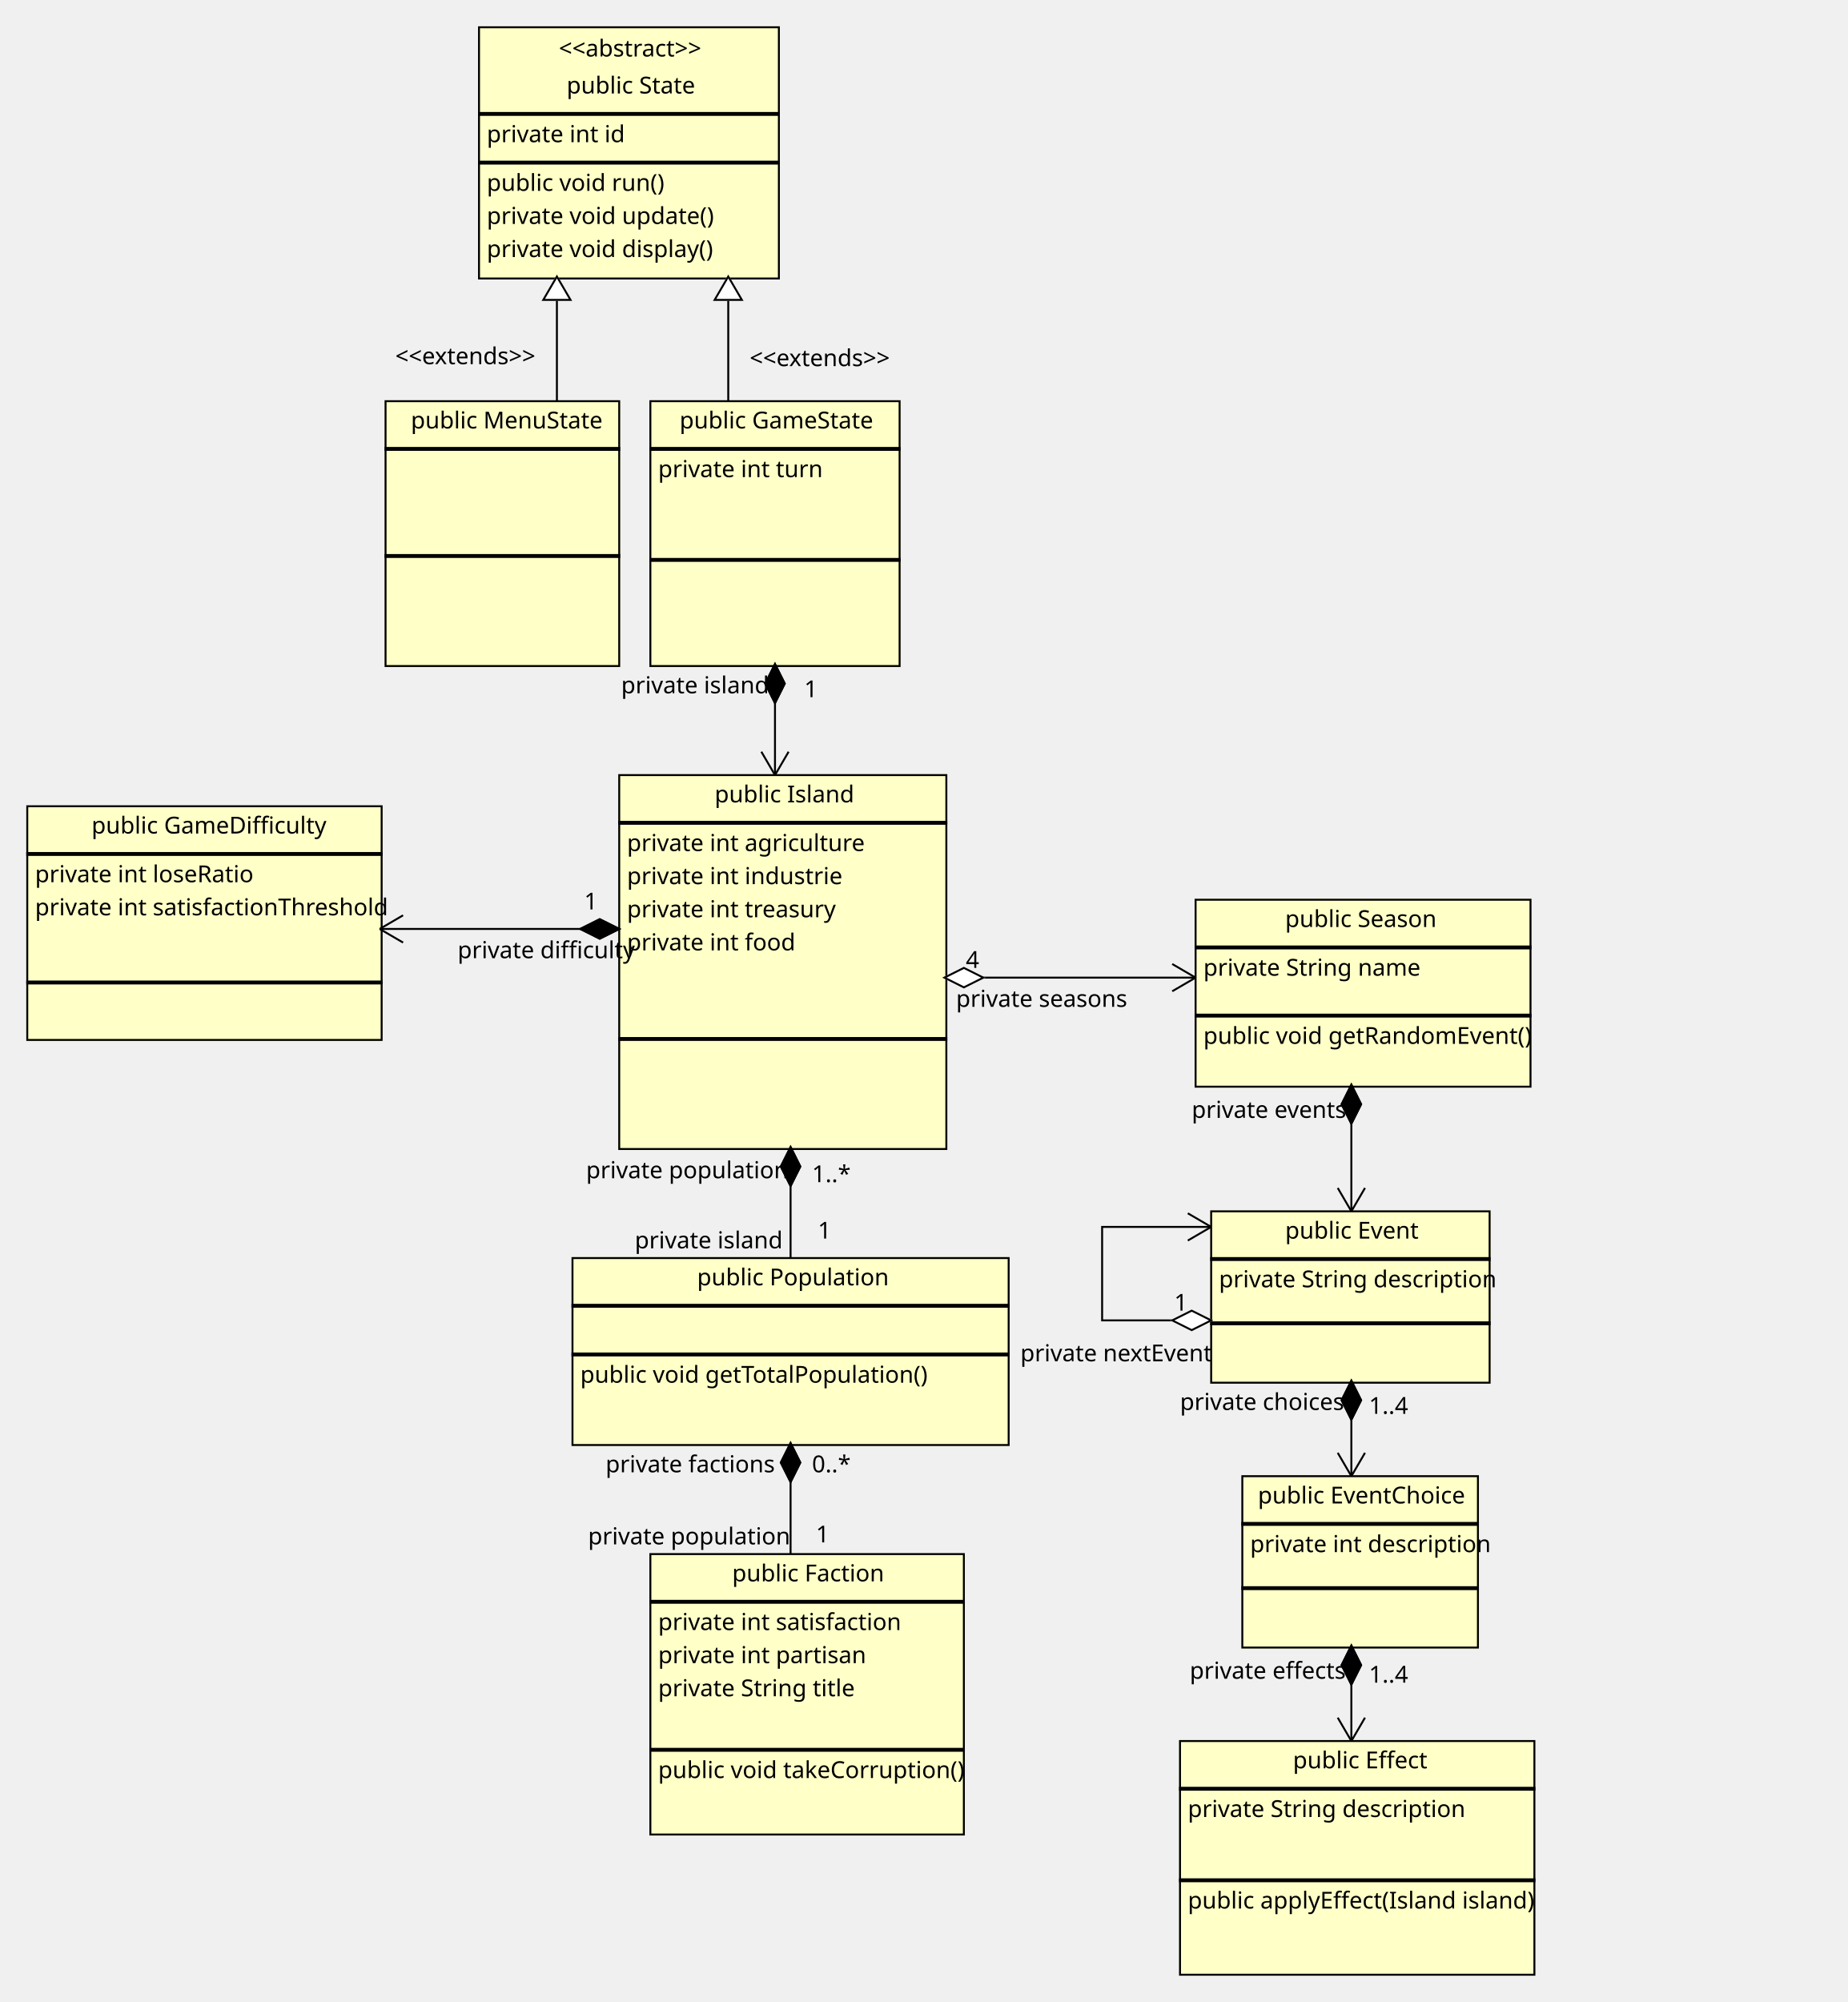
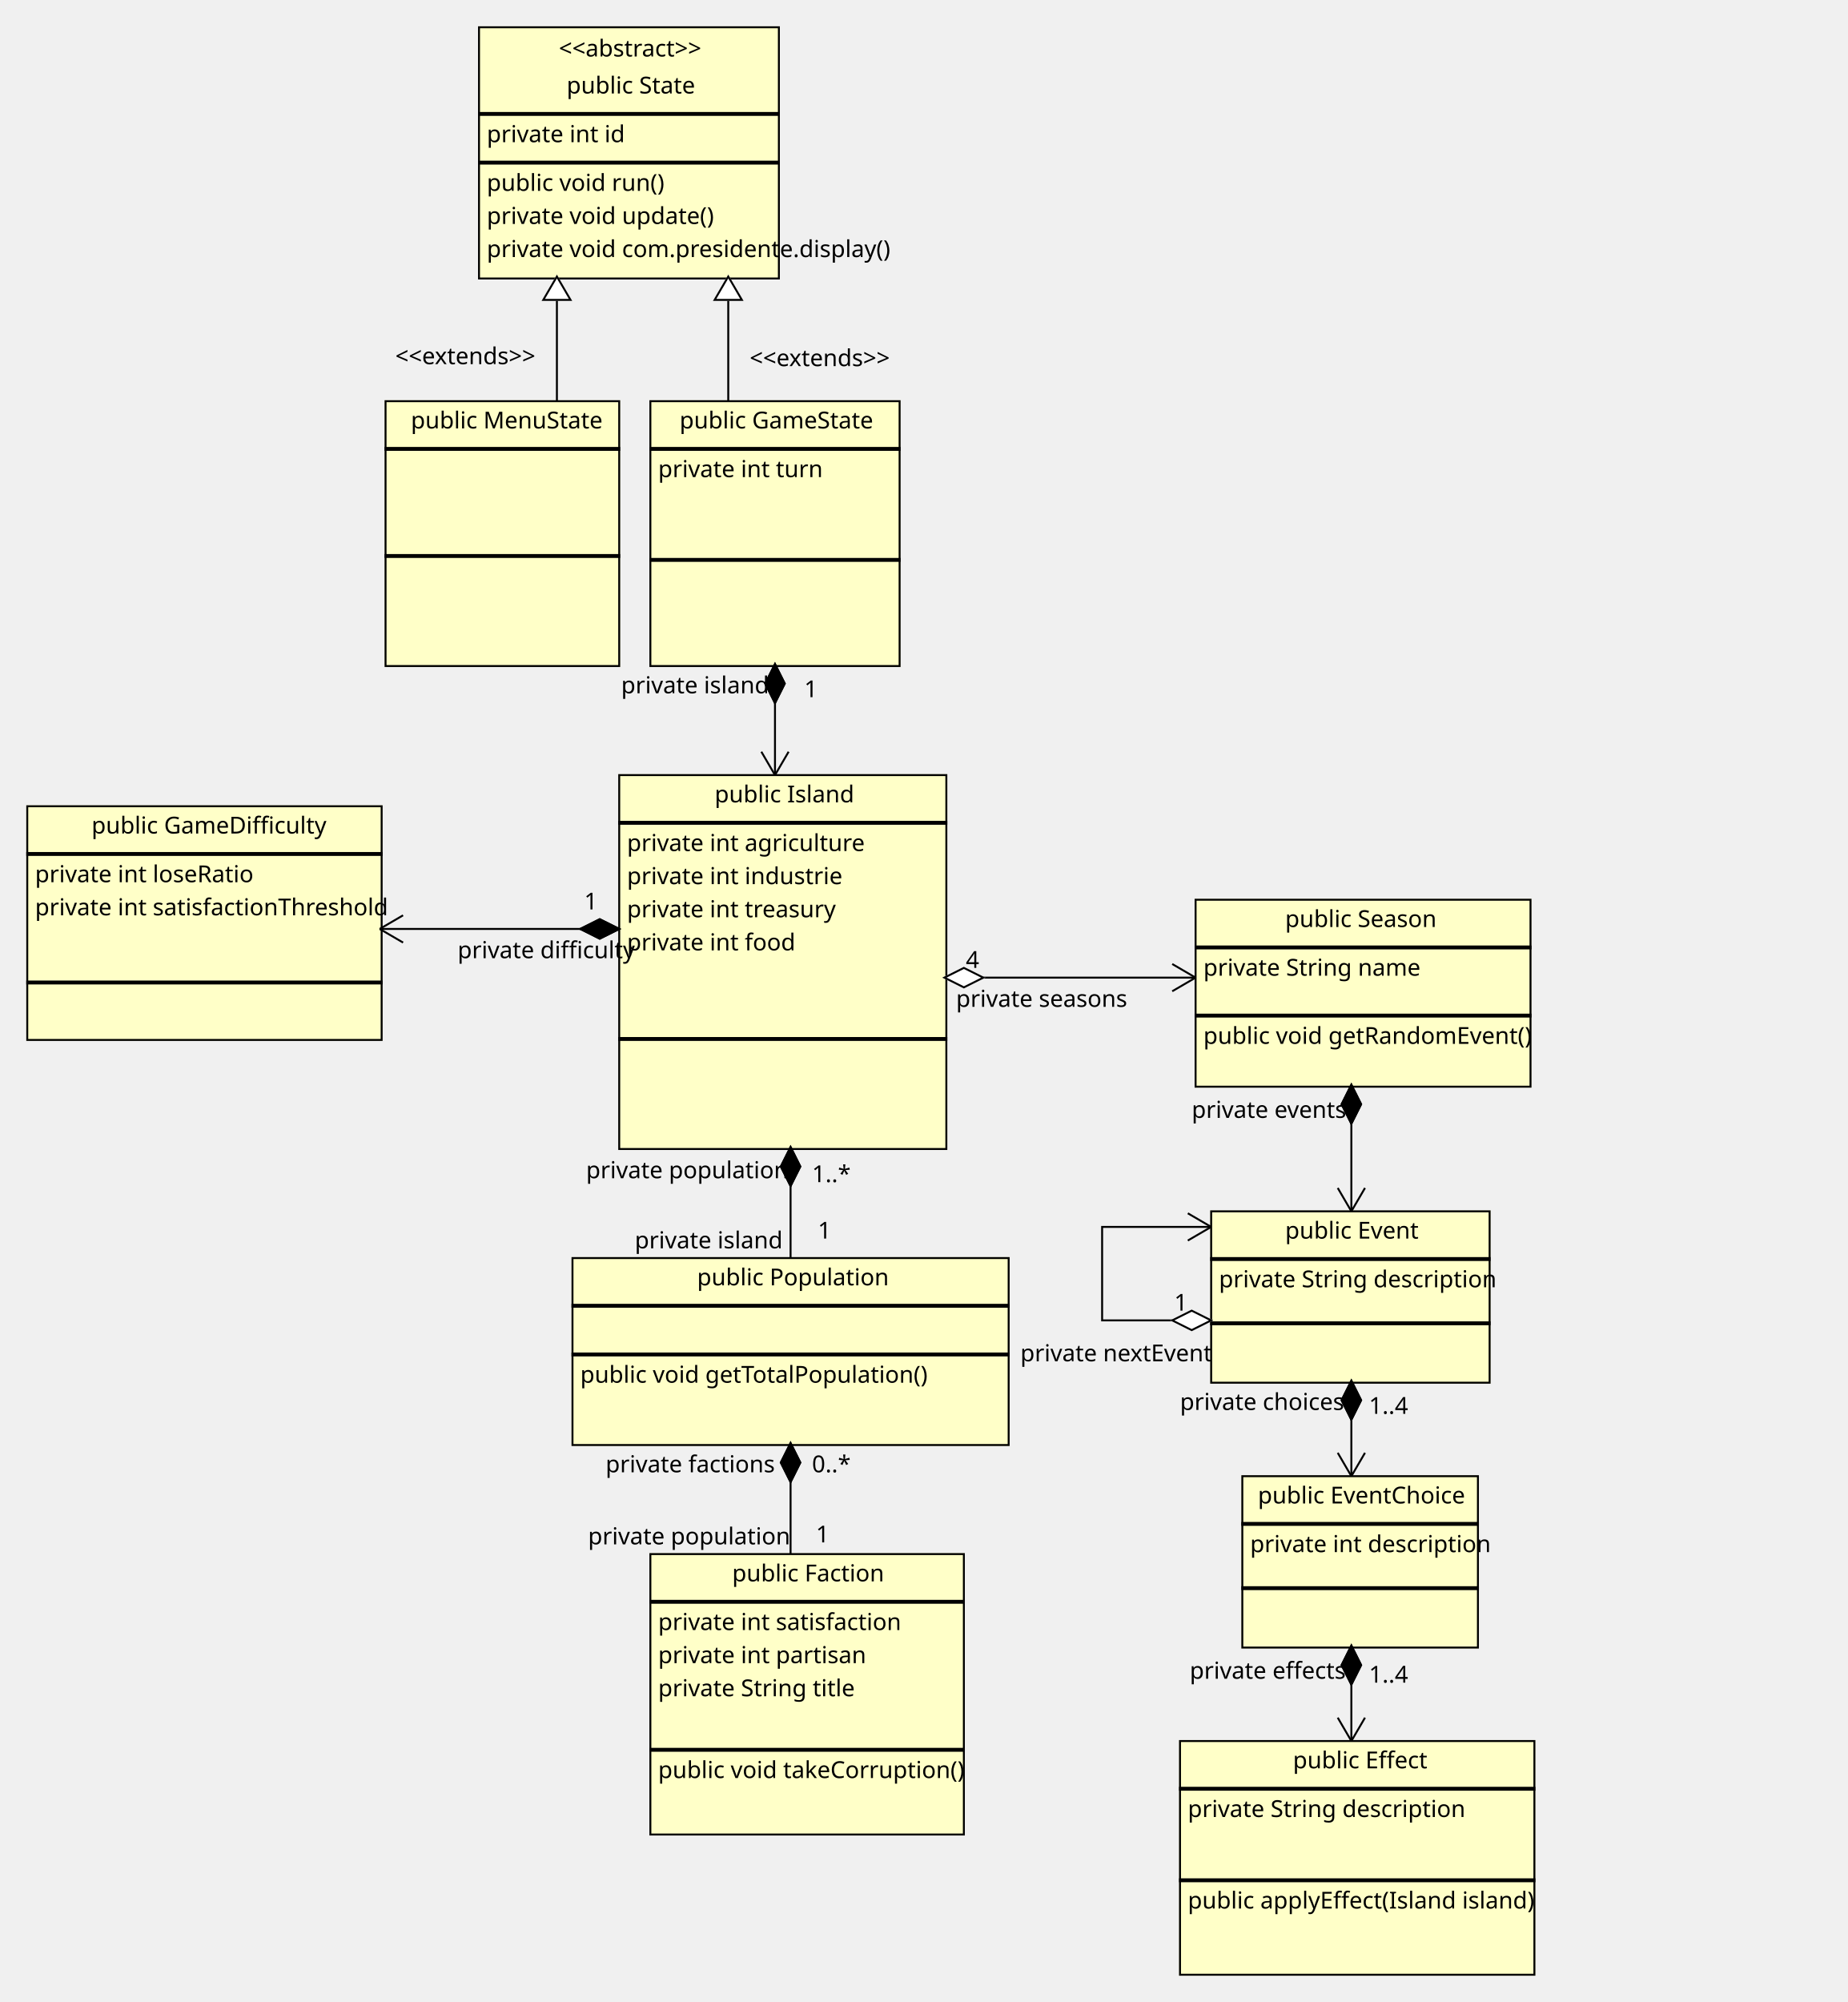
<svg xmlns="http://www.w3.org/2000/svg" height="1028" version="1.1" width="949">
  <rect fill="#ffffc8" height="144" stroke="#ffffc8" stroke-width="1" width="161" x="334" y="798" />
  <rect fill="none" height="144" stroke="#000000" stroke-width="1" width="161" x="334" y="798" />
  <text font-family="Dialog" font-size="12" x="376" y="812">
        public Faction
    </text>
  <rect fill="#000000" height="1" stroke="#000000" stroke-width="1" width="161" x="334" y="822" />
  <text font-family="Dialog" font-size="12" x="338" y="837">
        private int satisfaction
    </text>
  <text font-family="Dialog" font-size="12" x="338" y="854">
        private int partisan
    </text>
  <text font-family="Dialog" font-size="12" x="338" y="871">
        private String title
    </text>
  <rect fill="#000000" height="1" stroke="#000000" stroke-width="1" width="161" x="334" y="898" />
  <text font-family="Dialog" font-size="12" x="338" y="913">
        public void takeCorruption()
    </text>
  <rect fill="#ffffc8" height="192" stroke="#ffffc8" stroke-width="1" width="168" x="318" y="398" />
  <rect fill="none" height="192" stroke="#000000" stroke-width="1" width="168" x="318" y="398" />
  <text font-family="Dialog" font-size="12" x="367" y="412">
        public Island
    </text>
  <rect fill="#000000" height="1" stroke="#000000" stroke-width="1" width="168" x="318" y="422" />
  <text font-family="Dialog" font-size="12" x="322" y="437">
        private int agriculture
    </text>
  <text font-family="Dialog" font-size="12" x="322" y="454">
        private int industrie
    </text>
  <text font-family="Dialog" font-size="12" x="322" y="471">
        private int treasury
    </text>
  <text font-family="Dialog" font-size="12" x="322" y="488">
        private int food
    </text>
  <rect fill="#000000" height="1" stroke="#000000" stroke-width="1" width="168" x="318" y="533" />
  <rect fill="#ffffc8" height="136" stroke="#ffffc8" stroke-width="1" width="128" x="334" y="206" />
  <rect fill="none" height="136" stroke="#000000" stroke-width="1" width="128" x="334" y="206" />
  <text font-family="Dialog" font-size="12" x="349" y="220">
        public GameState
    </text>
  <rect fill="#000000" height="1" stroke="#000000" stroke-width="1" width="128" x="334" y="230" />
  <text font-family="Dialog" font-size="12" x="338" y="245">
        private int turn
    </text>
  <rect fill="#000000" height="1" stroke="#000000" stroke-width="1" width="128" x="334" y="287" />
  <rect fill="#ffffc8" height="136" stroke="#ffffc8" stroke-width="1" width="120" x="198" y="206" />
  <rect fill="none" height="136" stroke="#000000" stroke-width="1" width="120" x="198" y="206" />
  <text font-family="Dialog" font-size="12" x="211" y="220">
        public MenuState
    </text>
  <rect fill="#000000" height="1" stroke="#000000" stroke-width="1" width="120" x="198" y="230" />
  <rect fill="#000000" height="1" stroke="#000000" stroke-width="1" width="120" x="198" y="285" />
  <rect fill="#ffffc8" height="129" stroke="#ffffc8" stroke-width="1" width="154" x="246" y="14" />
  <rect fill="none" height="129" stroke="#000000" stroke-width="1" width="154" x="246" y="14" />
  <text font-family="Dialog" font-size="12" x="291" y="48">
        public State
    </text>
  <text font-family="Dialog" font-size="12" x="287" y="29">
        &lt;&lt;abstract&gt;&gt;
    </text>
  <rect fill="#000000" height="1" stroke="#000000" stroke-width="1" width="154" x="246" y="58" />
  <text font-family="Dialog" font-size="12" x="250" y="73">
        private int id
    </text>
  <rect fill="#000000" height="1" stroke="#000000" stroke-width="1" width="154" x="246" y="83" />
  <text font-family="Dialog" font-size="12" x="250" y="98">
        public void run()
    </text>
  <text font-family="Dialog" font-size="12" x="250" y="115">
        private void update()
    </text>
  <text font-family="Dialog" font-size="12" x="250" y="132">
-         private void display()
+         private void com.presidente.display()
    </text>
  <polyline fill="none" points="286,206 286,142" stroke="#000000" stroke-width="1" />
  <polygon fill="#ffffff" points="286,142 293,154 279,154" stroke="#ffffff" stroke-width="1" />
  <polygon fill="none" points="286,142 293,154 279,154" stroke="#000000" stroke-width="1" />
  <text font-family="Dialog" font-size="12" x="203" y="187">
        &lt;&lt;extends&gt;&gt;
    </text>
  <polyline fill="none" points="374,206 374,142" stroke="#000000" stroke-width="1" />
  <polygon fill="#ffffff" points="374,142 381,154 367,154" stroke="#ffffff" stroke-width="1" />
  <polygon fill="none" points="374,142 381,154 367,154" stroke="#000000" stroke-width="1" />
  <text font-family="Dialog" font-size="12" x="385" y="188">
        &lt;&lt;extends&gt;&gt;
    </text>
  <rect fill="#ffffc8" height="120" stroke="#ffffc8" stroke-width="1" width="182" x="14" y="414" />
  <rect fill="none" height="120" stroke="#000000" stroke-width="1" width="182" x="14" y="414" />
  <text font-family="Dialog" font-size="12" x="47" y="428">
        public GameDifficulty
    </text>
  <rect fill="#000000" height="1" stroke="#000000" stroke-width="1" width="182" x="14" y="438" />
  <text font-family="Dialog" font-size="12" x="18" y="453">
        private int loseRatio
    </text>
  <text font-family="Dialog" font-size="12" x="18" y="470">
        private int satisfactionThreshold
    </text>
  <rect fill="#000000" height="1" stroke="#000000" stroke-width="1" width="182" x="14" y="504" />
  <rect fill="#ffffc8" height="88" stroke="#ffffc8" stroke-width="1" width="143" x="622" y="622" />
  <rect fill="none" height="88" stroke="#000000" stroke-width="1" width="143" x="622" y="622" />
  <text font-family="Dialog" font-size="12" x="660" y="636">
        public Event
    </text>
  <rect fill="#000000" height="1" stroke="#000000" stroke-width="1" width="143" x="622" y="646" />
  <text font-family="Dialog" font-size="12" x="626" y="661">
        private String description
    </text>
  <rect fill="#000000" height="1" stroke="#000000" stroke-width="1" width="143" x="622" y="679" />
  <rect fill="#ffffc8" height="88" stroke="#ffffc8" stroke-width="1" width="121" x="638" y="758" />
  <rect fill="none" height="88" stroke="#000000" stroke-width="1" width="121" x="638" y="758" />
  <text font-family="Dialog" font-size="12" x="646" y="772">
        public EventChoice
    </text>
  <rect fill="#000000" height="1" stroke="#000000" stroke-width="1" width="121" x="638" y="782" />
  <text font-family="Dialog" font-size="12" x="642" y="797">
        private int description
    </text>
  <rect fill="#000000" height="1" stroke="#000000" stroke-width="1" width="121" x="638" y="815" />
  <polyline fill="none" points="694,709 694,758" stroke="#000000" stroke-width="1" />
  <polygon fill="#000000" points="694,709 699,719 694,729 689,719" stroke="#000000" stroke-width="1" />
  <polygon fill="none" points="694,709 699,719 694,729 689,719" stroke="#000000" stroke-width="1" />
  <line fill="#000000" stroke="#000000" stroke-width="1" x1="687" x2="694" y1="746" y2="758" />
  <line fill="#000000" stroke="#000000" stroke-width="1" x1="701" x2="694" y1="746" y2="758" />
  <text font-family="Dialog" font-size="12" x="703" y="726">
        1..4
    </text>
  <text font-family="Dialog" font-size="12" x="606" y="724">
        private choices
    </text>
  <rect fill="#ffffc8" height="96" stroke="#ffffc8" stroke-width="1" width="172" x="614" y="462" />
  <rect fill="none" height="96" stroke="#000000" stroke-width="1" width="172" x="614" y="462" />
  <text font-family="Dialog" font-size="12" x="660" y="476">
        public Season
    </text>
  <rect fill="#000000" height="1" stroke="#000000" stroke-width="1" width="172" x="614" y="486" />
  <text font-family="Dialog" font-size="12" x="618" y="501">
        private String name
    </text>
  <rect fill="#000000" height="1" stroke="#000000" stroke-width="1" width="172" x="614" y="521" />
  <text font-family="Dialog" font-size="12" x="618" y="536">
        public void getRandomEvent()
    </text>
  <polyline fill="none" points="694,557 694,622" stroke="#000000" stroke-width="1" />
  <polygon fill="#000000" points="694,557 699,567 694,577 689,567" stroke="#000000" stroke-width="1" />
  <polygon fill="none" points="694,557 699,567 694,577 689,567" stroke="#000000" stroke-width="1" />
  <line fill="#000000" stroke="#000000" stroke-width="1" x1="687" x2="694" y1="610" y2="622" />
  <line fill="#000000" stroke="#000000" stroke-width="1" x1="701" x2="694" y1="610" y2="622" />
  <text font-family="Dialog" font-size="12" x="612" y="574">
        private events
    </text>
  <polyline fill="none" points="318,477 195,477" stroke="#000000" stroke-width="1" />
  <polygon fill="#000000" points="318,477 308,482 298,477 308,472" stroke="#000000" stroke-width="1" />
  <polygon fill="none" points="318,477 308,482 298,477 308,472" stroke="#000000" stroke-width="1" />
  <line fill="#000000" stroke="#000000" stroke-width="1" x1="207" x2="195" y1="470" y2="477" />
  <line fill="#000000" stroke="#000000" stroke-width="1" x1="207" x2="195" y1="484" y2="477" />
  <text font-family="Dialog" font-size="12" x="300" y="467">
        1
    </text>
  <text font-family="Dialog" font-size="12" x="235" y="492">
        private difficulty
    </text>
  <polyline fill="none" points="398,341 398,398" stroke="#000000" stroke-width="1" />
  <polygon fill="#000000" points="398,341 403,351 398,361 393,351" stroke="#000000" stroke-width="1" />
  <polygon fill="none" points="398,341 403,351 398,361 393,351" stroke="#000000" stroke-width="1" />
  <line fill="#000000" stroke="#000000" stroke-width="1" x1="391" x2="398" y1="386" y2="398" />
  <line fill="#000000" stroke="#000000" stroke-width="1" x1="405" x2="398" y1="386" y2="398" />
  <text font-family="Dialog" font-size="12" x="413" y="358">
        1
    </text>
  <text font-family="Dialog" font-size="12" x="319" y="356">
        private island
    </text>
  <rect fill="#ffffc8" height="120" stroke="#ffffc8" stroke-width="1" width="182" x="606" y="894" />
  <rect fill="none" height="120" stroke="#000000" stroke-width="1" width="182" x="606" y="894" />
  <text font-family="Dialog" font-size="12" x="664" y="908">
        public Effect
    </text>
  <rect fill="#000000" height="1" stroke="#000000" stroke-width="1" width="182" x="606" y="918" />
  <text font-family="Dialog" font-size="12" x="610" y="933">
        private String description
    </text>
  <rect fill="#000000" height="1" stroke="#000000" stroke-width="1" width="182" x="606" y="965" />
  <text font-family="Dialog" font-size="12" x="610" y="980">
        public applyEffect(Island island)
    </text>
  <polyline fill="none" points="694,845 694,894" stroke="#000000" stroke-width="1" />
  <polygon fill="#000000" points="694,845 699,855 694,865 689,855" stroke="#000000" stroke-width="1" />
  <polygon fill="none" points="694,845 699,855 694,865 689,855" stroke="#000000" stroke-width="1" />
  <line fill="#000000" stroke="#000000" stroke-width="1" x1="687" x2="694" y1="882" y2="894" />
  <line fill="#000000" stroke="#000000" stroke-width="1" x1="701" x2="694" y1="882" y2="894" />
  <text font-family="Dialog" font-size="12" x="703" y="864">
        1..4
    </text>
  <text font-family="Dialog" font-size="12" x="611" y="862">
        private effects
    </text>
  <polyline fill="none" points="622,678 566,678 566,630 622,630" stroke="#000000" stroke-width="1" />
  <polygon fill="#ffffff" points="622,678 612,683 602,678 612,673" stroke="#ffffff" stroke-width="1" />
  <polygon fill="none" points="622,678 612,683 602,678 612,673" stroke="#000000" stroke-width="1" />
  <line fill="#000000" stroke="#000000" stroke-width="1" x1="610" x2="622" y1="637" y2="630" />
  <line fill="#000000" stroke="#000000" stroke-width="1" x1="610" x2="622" y1="623" y2="630" />
  <text font-family="Dialog" font-size="12" x="603" y="673">
        1
    </text>
  <text font-family="Dialog" font-size="12" x="524" y="699">
        private nextEvent
    </text>
  <rect fill="#ffffc8" height="96" stroke="#ffffc8" stroke-width="1" width="224" x="294" y="646" />
  <rect fill="none" height="96" stroke="#000000" stroke-width="1" width="224" x="294" y="646" />
  <text font-family="Dialog" font-size="12" x="358" y="660">
        public Population
    </text>
  <rect fill="#000000" height="1" stroke="#000000" stroke-width="1" width="224" x="294" y="670" />
  <rect fill="#000000" height="1" stroke="#000000" stroke-width="1" width="224" x="294" y="695" />
  <text font-family="Dialog" font-size="12" x="298" y="710">
        public void getTotalPopulation()
    </text>
  <polyline fill="none" points="406,741 406,798" stroke="#000000" stroke-width="1" />
  <polygon fill="#000000" points="406,741 411,751 406,761 401,751" stroke="#000000" stroke-width="1" />
  <polygon fill="none" points="406,741 411,751 406,761 401,751" stroke="#000000" stroke-width="1" />
  <text font-family="Dialog" font-size="12" x="417" y="756">
        0..*
    </text>
  <text font-family="Dialog" font-size="12" x="311" y="756">
        private factions
    </text>
  <text font-family="Dialog" font-size="12" x="419" y="792">
        1
    </text>
  <text font-family="Dialog" font-size="12" x="302" y="793">
        private population
    </text>
  <polyline fill="none" points="406,589 406,646" stroke="#000000" stroke-width="1" />
  <polygon fill="#000000" points="406,589 411,599 406,609 401,599" stroke="#000000" stroke-width="1" />
  <polygon fill="none" points="406,589 411,599 406,609 401,599" stroke="#000000" stroke-width="1" />
  <text font-family="Dialog" font-size="12" x="417" y="607">
        1..*
    </text>
  <text font-family="Dialog" font-size="12" x="301" y="605">
        private population
    </text>
  <text font-family="Dialog" font-size="12" x="420" y="636">
        1
    </text>
  <text font-family="Dialog" font-size="12" x="326" y="641">
        private island
    </text>
  <polyline fill="none" points="485,502 614,502" stroke="#000000" stroke-width="1" />
  <polygon fill="#ffffff" points="485,502 495,497 505,502 495,507" stroke="#ffffff" stroke-width="1" />
  <polygon fill="none" points="485,502 495,497 505,502 495,507" stroke="#000000" stroke-width="1" />
  <line fill="#000000" stroke="#000000" stroke-width="1" x1="602" x2="614" y1="509" y2="502" />
  <line fill="#000000" stroke="#000000" stroke-width="1" x1="602" x2="614" y1="495" y2="502" />
  <text font-family="Dialog" font-size="12" x="496" y="497">
        4
    </text>
  <text font-family="Dialog" font-size="12" x="491" y="517">
        private seasons
    </text>
</svg>
